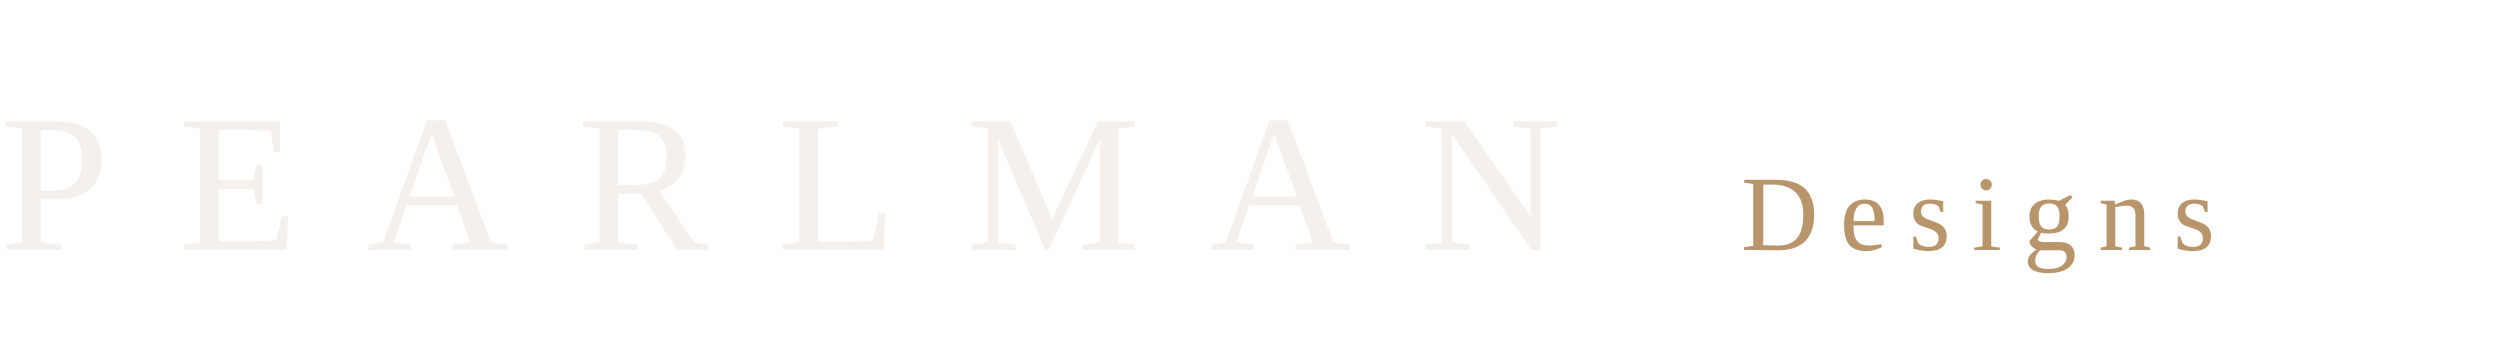
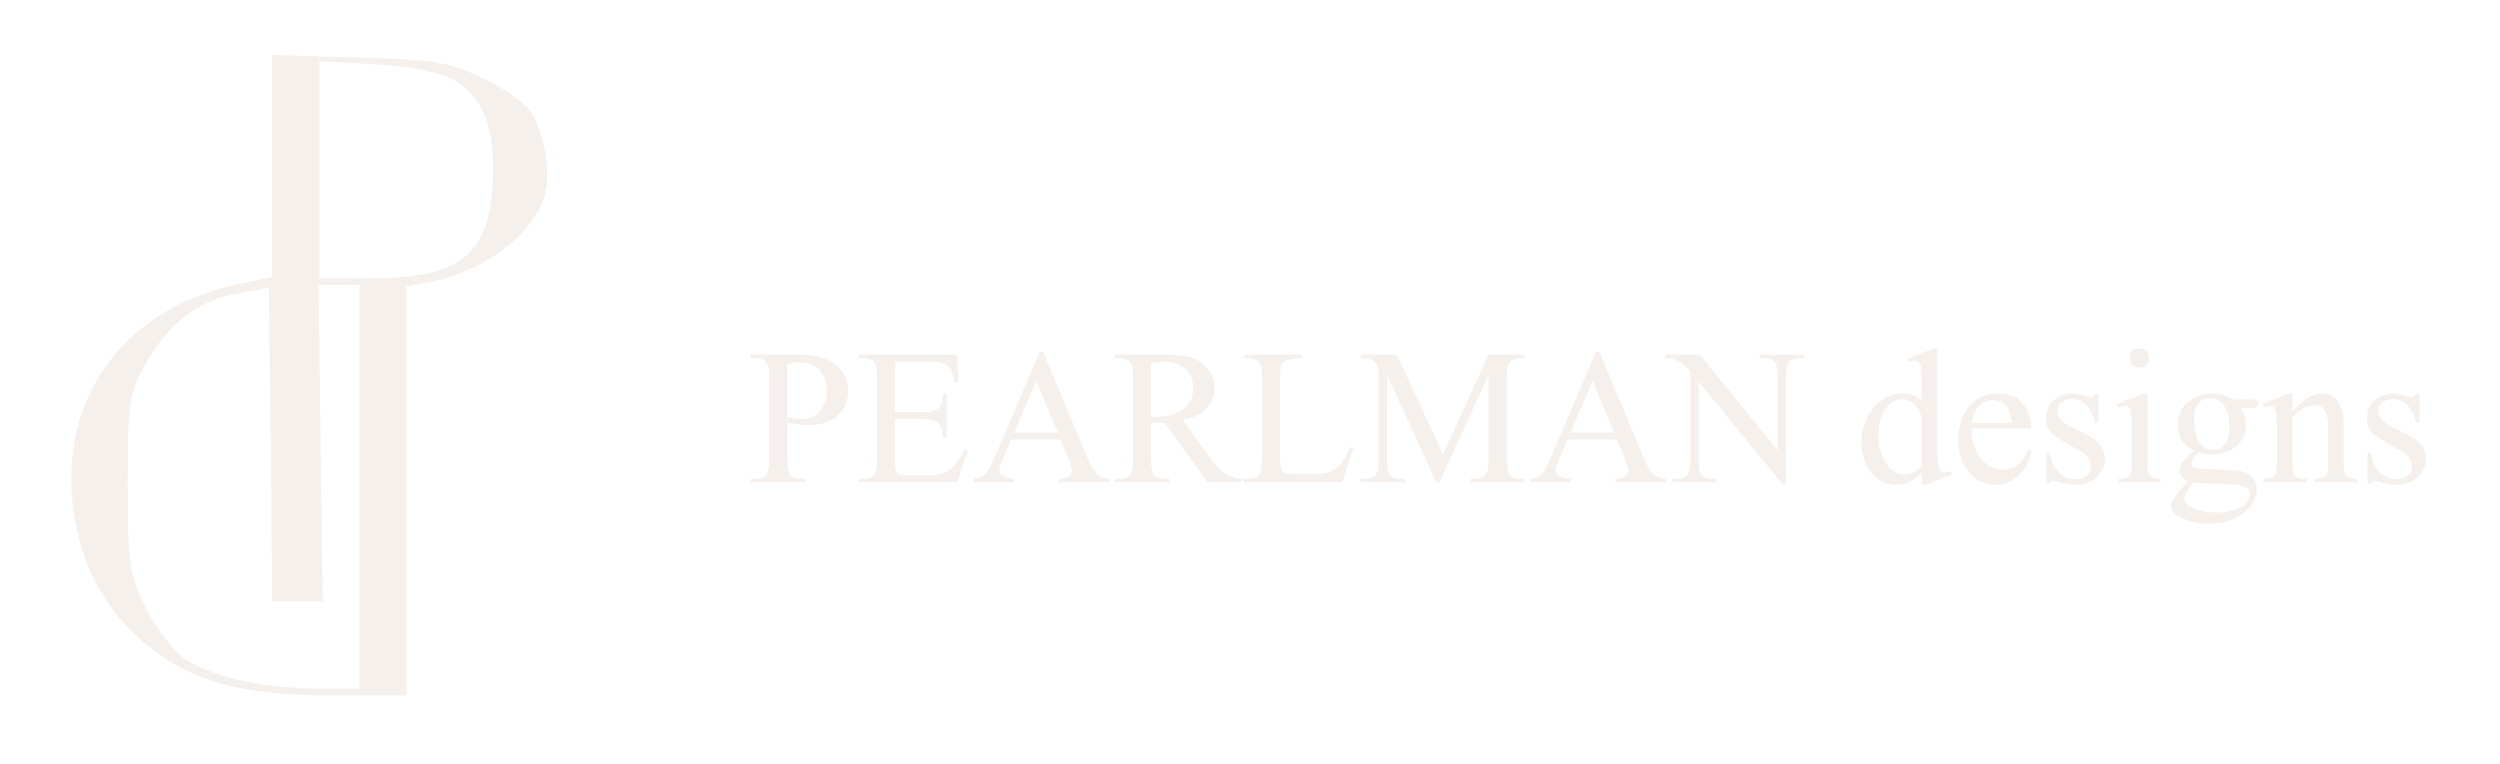
- <svg xmlns="http://www.w3.org/2000/svg" viewBox="0 0 280 40" fill="none">
-   <text x="0" y="28" font-family="Georgia, 'Times New Roman', serif" font-size="22" font-weight="400" letter-spacing="0.35em" fill="#f5f0eb">PEARLMAN</text>
-   <text x="195" y="28" font-family="Georgia, 'Times New Roman', serif" font-size="12" font-weight="400" letter-spacing="0.2em" fill="#b8956a">Designs</text>
+ <svg xmlns="http://www.w3.org/2000/svg" width="475" zoomAndPan="magnify" viewBox="235 215 475 145" height="145" preserveAspectRatio="xMidYMid meet" version="1.0">
+   <defs>
+     <g />
+   </defs>
+   <path fill="#f5f0eb" d="M 286.719 246.531 L 286.719 267.621 L 280.078 269.027 C 259.395 273.5 247.141 289.223 248.672 309.289 C 249.566 320.41 253.906 329.488 261.438 336.262 C 270.375 344.312 280.078 347.125 298.336 347.125 L 312.254 347.125 L 312.254 269.41 L 316.98 268.516 C 327.066 266.598 336.77 259.188 338.555 251.773 C 339.703 247.426 338.301 240.141 335.875 236.305 C 334.727 234.516 330.512 231.578 326.555 229.789 C 320.172 226.719 317.363 226.336 303.062 225.953 L 286.719 225.441 Z M 320.938 230.043 C 326.809 233.109 329.234 239.375 328.598 250.109 C 327.832 263.66 322.215 267.879 305.23 267.879 L 295.656 267.879 L 295.656 226.59 L 306.254 227.23 C 312.766 227.613 318.383 228.637 320.938 230.043 Z M 291.57 329.23 L 296.293 329.23 L 295.91 299.191 L 295.527 269.156 L 303.316 269.156 L 303.316 345.848 L 295.656 345.848 C 285.57 345.848 275.484 343.676 270.375 340.352 C 267.949 338.691 264.758 334.598 262.715 330.508 C 259.523 323.992 259.27 322.328 259.27 306.863 C 259.27 291.141 259.395 289.863 262.844 283.855 C 267.059 276.312 272.801 271.969 280.465 270.691 L 286.082 269.668 L 286.465 299.449 L 286.719 329.23 Z M 291.57 329.23 " fill-opacity="1" fill-rule="nonzero" />
+   <g fill="#f5f0eb" fill-opacity="1">
+     <g transform="translate(377.072, 306.6171)">
+       <g>
+         <path d="M 7.5 -11.344 L 7.5 -4.297 C 7.5 -2.68 7.723 -1.672 8.172 -1.266 C 8.629 -0.859 9.258 -0.656 10.062 -0.656 L 10.984 -0.656 L 10.984 0 L 0.609 0 L 0.609 -0.656 L 1.516 -0.656 C 2.523 -0.656 3.203 -0.906 3.547 -1.406 C 3.898 -1.914 4.078 -2.879 4.078 -4.297 L 4.078 -19.938 C 4.078 -21.551 3.852 -22.555 3.406 -22.953 C 2.957 -23.359 2.328 -23.562 1.516 -23.562 L 0.609 -23.562 L 0.609 -24.234 L 9.484 -24.234 C 12.836 -24.234 15.27 -23.578 16.781 -22.266 C 18.301 -20.961 19.062 -19.383 19.062 -17.531 C 19.062 -15.457 18.383 -13.82 17.031 -12.625 C 15.688 -11.438 13.867 -10.844 11.578 -10.844 C 10.41 -10.844 9.051 -11.008 7.5 -11.344 Z M 7.5 -22.438 L 7.5 -12.359 C 8.758 -12.117 9.738 -12 10.438 -12 C 11.875 -12 12.992 -12.535 13.797 -13.609 C 14.598 -14.68 15 -15.867 15 -17.172 C 15 -18.984 14.516 -20.367 13.547 -21.328 C 12.578 -22.297 11.344 -22.781 9.844 -22.781 C 9.238 -22.781 8.457 -22.664 7.5 -22.438 Z M 7.5 -22.438 " />
+       </g>
+     </g>
+   </g>
+   <g fill="#f5f0eb" fill-opacity="1">
+     <g transform="translate(397.4249, 306.6171)">
+       <g>
+         <path d="M 21.5 -6.078 L 19.422 0 L 0.75 0 L 0.75 -0.656 L 1.609 -0.656 C 2.461 -0.656 3.109 -0.875 3.547 -1.312 C 3.992 -1.75 4.219 -2.734 4.219 -4.266 L 4.219 -20 C 4.219 -21.645 4 -22.648 3.562 -23.016 C 3.133 -23.379 2.484 -23.562 1.609 -23.562 L 0.75 -23.562 L 0.75 -24.234 L 19.422 -24.234 L 19.688 -18.922 L 18.984 -18.922 C 18.672 -20.566 18.219 -21.641 17.625 -22.141 C 17.039 -22.648 15.93 -22.906 14.297 -22.906 L 7.641 -22.906 L 7.641 -13.328 L 12.969 -13.328 C 14.207 -13.328 15.129 -13.531 15.734 -13.938 C 16.348 -14.344 16.695 -15.312 16.781 -16.844 L 17.438 -16.844 L 17.438 -8.422 L 16.781 -8.422 C 16.625 -10.055 16.211 -11.062 15.547 -11.438 C 14.891 -11.82 14.031 -12.016 12.969 -12.016 L 7.641 -12.016 L 7.641 -4.031 C 7.641 -2.883 7.754 -2.145 7.984 -1.812 C 8.223 -1.488 8.781 -1.328 9.656 -1.328 L 13.75 -1.328 C 15.445 -1.328 16.773 -1.598 17.734 -2.141 C 18.691 -2.68 19.711 -3.992 20.797 -6.078 Z M 21.5 -6.078 " />
+       </g>
+     </g>
+   </g>
+   <g fill="#f5f0eb" fill-opacity="1">
+     <g transform="translate(419.767, 306.6171)">
+       <g>
+         <path d="M 26.016 0 L 16.453 0 L 16.453 -0.656 C 18.098 -0.738 18.922 -1.234 18.922 -2.141 C 18.922 -2.66 18.68 -3.488 18.203 -4.625 L 16.75 -8.109 L 7.359 -8.109 L 5.719 -4.297 C 5.312 -3.367 5.109 -2.66 5.109 -2.172 C 5.109 -1.297 6.047 -0.789 7.922 -0.656 L 7.922 0 L 0.281 0 L 0.281 -0.656 C 1.207 -0.82 1.891 -1.07 2.328 -1.406 C 2.773 -1.75 3.422 -2.895 4.266 -4.844 L 12.797 -24.781 L 13.406 -24.781 L 21.844 -4.625 C 22.426 -3.219 22.988 -2.223 23.531 -1.641 C 24.07 -1.055 24.898 -0.727 26.016 -0.656 Z M 16.234 -9.438 L 12.125 -19.219 L 7.922 -9.438 Z M 16.234 -9.438 " />
+       </g>
+     </g>
+   </g>
+   <g fill="#f5f0eb" fill-opacity="1">
+     <g transform="translate(446.1825, 306.6171)">
+       <g>
+         <path d="M 24.734 0 L 18.266 0 L 10.062 -11.328 C 9.457 -11.297 8.961 -11.281 8.578 -11.281 C 8.379 -11.281 8.031 -11.297 7.531 -11.328 L 7.531 -4.297 C 7.531 -2.68 7.75 -1.672 8.188 -1.266 C 8.633 -0.859 9.258 -0.656 10.062 -0.656 L 11 -0.656 L 11 0 L 0.625 0 L 0.625 -0.656 L 1.547 -0.656 C 2.547 -0.656 3.223 -0.914 3.578 -1.438 C 3.93 -1.957 4.109 -2.91 4.109 -4.297 L 4.109 -19.938 C 4.109 -21.539 3.883 -22.547 3.438 -22.953 C 2.988 -23.359 2.359 -23.562 1.547 -23.562 L 0.625 -23.562 L 0.625 -24.234 L 9.453 -24.234 C 11.617 -24.234 13.359 -24.094 14.672 -23.812 C 15.984 -23.531 17.117 -22.852 18.078 -21.781 C 19.047 -20.707 19.531 -19.441 19.531 -17.984 C 19.531 -14.734 17.539 -12.664 13.562 -11.781 L 18.562 -4.844 C 19.812 -3.125 20.867 -2.023 21.734 -1.547 C 22.609 -1.066 23.609 -0.77 24.734 -0.656 Z M 7.531 -22.531 L 7.531 -12.453 L 8.531 -12.453 C 10.664 -12.453 12.363 -12.91 13.625 -13.828 C 14.883 -14.754 15.516 -16.062 15.516 -17.75 C 15.516 -19.5 14.988 -20.789 13.938 -21.625 C 12.883 -22.457 11.68 -22.875 10.328 -22.875 C 9.18 -22.875 8.25 -22.758 7.531 -22.531 Z M 7.531 -22.531 " />
+       </g>
+     </g>
+   </g>
+   <g fill="#f5f0eb" fill-opacity="1">
+     <g transform="translate(470.5815, 306.6171)">
+       <g>
+         <path d="M 21.562 -6.578 L 19.484 0 L 0.734 0 L 0.734 -0.656 L 1.641 -0.656 C 2.66 -0.656 3.344 -0.914 3.688 -1.438 C 4.039 -1.957 4.219 -2.91 4.219 -4.297 L 4.219 -19.938 C 4.219 -21.551 3.988 -22.555 3.531 -22.953 C 3.082 -23.359 2.453 -23.562 1.641 -23.562 L 0.734 -23.562 L 0.734 -24.234 L 11.703 -24.234 L 11.703 -23.562 C 10.691 -23.562 9.883 -23.469 9.281 -23.281 C 8.688 -23.094 8.266 -22.805 8.016 -22.422 C 7.766 -22.035 7.641 -21.07 7.641 -19.531 L 7.641 -4.297 C 7.641 -3.086 7.816 -2.328 8.172 -2.016 C 8.523 -1.703 9.594 -1.547 11.375 -1.547 L 13.156 -1.547 C 14.594 -1.547 15.719 -1.629 16.531 -1.797 C 17.352 -1.973 18.125 -2.414 18.844 -3.125 C 19.57 -3.832 20.285 -5.023 20.984 -6.703 Z M 21.562 -6.578 " />
+       </g>
+     </g>
+   </g>
+   <g fill="#f5f0eb" fill-opacity="1">
+     <g transform="translate(492.9237, 306.6171)">
+       <g>
+         <path d="M 31.766 0 L 21.484 0 L 21.484 -0.656 L 22.328 -0.656 C 23.086 -0.656 23.707 -0.844 24.188 -1.219 C 24.664 -1.602 24.906 -2.598 24.906 -4.203 L 24.906 -20.391 L 15.562 0 L 14.969 0 L 5.609 -20.391 L 5.609 -4.203 C 5.609 -2.598 5.828 -1.602 6.266 -1.219 C 6.711 -0.844 7.352 -0.656 8.188 -0.656 L 9.047 -0.656 L 9.047 0 L 0.609 0 L 0.609 -0.656 L 1.469 -0.656 C 2.207 -0.656 2.816 -0.844 3.297 -1.219 C 3.785 -1.602 4.031 -2.598 4.031 -4.203 L 4.031 -20.031 C 4.031 -21.281 3.828 -22.18 3.422 -22.734 C 3.016 -23.285 2.078 -23.562 0.609 -23.562 L 0.609 -24.234 L 7.469 -24.234 L 16.25 -5.266 L 24.906 -24.234 L 31.766 -24.234 L 31.766 -23.562 L 30.922 -23.562 C 30.172 -23.562 29.551 -23.367 29.062 -22.984 C 28.582 -22.598 28.344 -21.613 28.344 -20.031 L 28.344 -4.203 C 28.344 -2.617 28.566 -1.629 29.016 -1.234 C 29.461 -0.848 30.098 -0.656 30.922 -0.656 L 31.766 -0.656 Z M 31.766 0 " />
+       </g>
+     </g>
+   </g>
+   <g fill="#f5f0eb" fill-opacity="1">
+     <g transform="translate(525.4558, 306.6171)">
+       <g>
+         <path d="M 26.016 0 L 16.453 0 L 16.453 -0.656 C 18.098 -0.738 18.922 -1.234 18.922 -2.141 C 18.922 -2.66 18.68 -3.488 18.203 -4.625 L 16.75 -8.109 L 7.359 -8.109 L 5.719 -4.297 C 5.312 -3.367 5.109 -2.66 5.109 -2.172 C 5.109 -1.297 6.047 -0.789 7.922 -0.656 L 7.922 0 L 0.281 0 L 0.281 -0.656 C 1.207 -0.82 1.891 -1.07 2.328 -1.406 C 2.773 -1.75 3.422 -2.895 4.266 -4.844 L 12.797 -24.781 L 13.406 -24.781 L 21.844 -4.625 C 22.426 -3.219 22.988 -2.223 23.531 -1.641 C 24.07 -1.055 24.898 -0.727 26.016 -0.656 Z M 16.234 -9.438 L 12.125 -19.219 L 7.922 -9.438 Z M 16.234 -9.438 " />
+       </g>
+     </g>
+   </g>
+   <g fill="#f5f0eb" fill-opacity="1">
+     <g transform="translate(551.8712, 306.6171)">
+       <g>
+         <path d="M 25.906 -23.562 L 25.047 -23.562 C 24.016 -23.562 23.328 -23.305 22.984 -22.797 C 22.648 -22.297 22.484 -21.375 22.484 -20.031 L 22.484 0.391 L 21.828 0.391 L 5.859 -19.109 L 5.859 -4.203 C 5.859 -2.609 6.078 -1.617 6.516 -1.234 C 6.953 -0.848 7.594 -0.656 8.438 -0.656 L 9.281 -0.656 L 9.281 0 L 0.859 0 L 0.859 -0.656 L 1.688 -0.656 C 2.438 -0.656 3.055 -0.844 3.547 -1.219 C 4.047 -1.602 4.297 -2.598 4.297 -4.203 L 4.297 -21.047 C 3.484 -21.992 2.719 -22.648 2 -23.016 C 1.281 -23.379 0.453 -23.562 -0.484 -23.562 L -0.484 -24.234 L 6.094 -24.234 L 20.891 -6.047 L 20.891 -20.031 C 20.891 -21.613 20.664 -22.598 20.219 -22.984 C 19.781 -23.367 19.145 -23.562 18.312 -23.562 L 17.469 -23.562 L 17.469 -24.234 L 25.906 -24.234 Z M 25.906 -23.562 " />
+       </g>
+     </g>
+   </g>
+   <g fill="#f5f0eb" fill-opacity="1">
+     <g transform="translate(578.2867, 306.6171)">
+       <g />
+     </g>
+   </g>
+   <g fill="#f5f0eb" fill-opacity="1">
+     <g transform="translate(587.4346, 306.6171)">
+       <g>
+         <path d="M 18.375 -1.516 L 13.516 0.5 L 12.703 0.5 L 12.703 -1.844 C 11.211 -0.281 9.609 0.5 7.891 0.5 C 5.828 0.5 4.195 -0.32 3 -1.969 C 1.812 -3.625 1.219 -5.469 1.219 -7.5 C 1.219 -9.719 1.914 -11.832 3.312 -13.844 C 4.719 -15.852 6.66 -16.859 9.141 -16.859 C 10.566 -16.859 11.754 -16.398 12.703 -15.484 L 12.703 -18.516 C 12.703 -20.504 12.613 -21.758 12.438 -22.281 C 12.27 -22.801 11.938 -23.062 11.438 -23.062 C 11.125 -23.062 10.711 -22.969 10.203 -22.781 L 9.969 -23.406 L 14.844 -25.406 L 15.641 -25.406 L 15.641 -6.484 C 15.641 -4.672 15.723 -3.441 15.891 -2.797 C 16.055 -2.16 16.395 -1.844 16.906 -1.844 C 17.219 -1.844 17.645 -1.941 18.188 -2.141 Z M 12.703 -3.078 L 12.703 -11.516 C 12.703 -12.66 12.32 -13.648 11.562 -14.484 C 10.812 -15.328 9.93 -15.75 8.922 -15.75 C 7.723 -15.75 6.68 -15.156 5.797 -13.969 C 4.922 -12.781 4.484 -11.098 4.484 -8.922 C 4.484 -6.891 4.938 -5.141 5.844 -3.672 C 6.758 -2.203 8 -1.469 9.562 -1.469 C 10.633 -1.469 11.68 -2.004 12.703 -3.078 Z M 12.703 -3.078 " />
+       </g>
+     </g>
+   </g>
+   <g fill="#f5f0eb" fill-opacity="1">
+     <g transform="translate(605.7306, 306.6171)">
+       <g>
+         <path d="M 15.203 -5.969 C 14.922 -4.113 14.145 -2.57 12.875 -1.344 C 11.602 -0.113 10.145 0.5 8.5 0.5 C 6.375 0.5 4.648 -0.312 3.328 -1.938 C 2.016 -3.562 1.359 -5.57 1.359 -7.969 C 1.359 -10.582 2.031 -12.719 3.375 -14.375 C 4.727 -16.031 6.578 -16.859 8.922 -16.859 C 11.035 -16.859 12.609 -16.188 13.641 -14.844 C 14.68 -13.5 15.203 -11.953 15.203 -10.203 L 3.891 -10.203 C 3.891 -7.984 4.43 -6.129 5.516 -4.641 C 6.609 -3.148 8.055 -2.406 9.859 -2.406 C 12.078 -2.406 13.672 -3.711 14.641 -6.328 Z M 11.469 -11.234 C 11.312 -14.141 10.129 -15.594 7.922 -15.594 C 6.836 -15.594 5.926 -15.18 5.188 -14.359 C 4.445 -13.547 4.016 -12.504 3.891 -11.234 Z M 11.469 -11.234 " />
+       </g>
+     </g>
+   </g>
+   <g fill="#f5f0eb" fill-opacity="1">
+     <g transform="translate(621.9696, 306.6171)">
+       <g>
+         <path d="M 2.453 0.25 L 1.859 0.25 L 1.859 -5.594 L 2.453 -5.594 C 3.117 -2.238 4.812 -0.562 7.531 -0.562 C 8.227 -0.562 8.863 -0.77 9.438 -1.188 C 10.02 -1.613 10.312 -2.223 10.312 -3.016 C 10.312 -4.004 9.801 -4.883 8.781 -5.656 C 7.238 -6.438 5.332 -7.566 3.062 -9.047 C 2.207 -9.859 1.781 -10.879 1.781 -12.109 C 1.781 -13.516 2.25 -14.656 3.188 -15.531 C 4.133 -16.406 5.32 -16.844 6.75 -16.844 C 7.363 -16.844 8.145 -16.707 9.094 -16.438 C 9.676 -16.258 10.082 -16.172 10.312 -16.172 C 10.625 -16.172 10.895 -16.395 11.125 -16.844 L 11.719 -16.844 L 11.719 -11.281 L 11.125 -11.281 C 10.352 -14.289 8.875 -15.797 6.688 -15.797 C 6.008 -15.797 5.375 -15.609 4.781 -15.234 C 4.188 -14.867 3.891 -14.348 3.891 -13.672 C 3.891 -12.391 4.832 -11.297 6.719 -10.391 L 9.328 -9.141 C 11.742 -7.973 12.953 -6.414 12.953 -4.469 C 12.953 -3.07 12.422 -1.895 11.359 -0.938 C 10.297 0.02 9.004 0.5 7.484 0.5 C 6.461 0.5 5.32 0.316 4.062 -0.047 C 3.645 -0.16 3.316 -0.219 3.078 -0.219 C 2.816 -0.219 2.609 -0.062 2.453 0.25 Z M 2.453 0.25 " />
+       </g>
+     </g>
+   </g>
+   <g fill="#f5f0eb" fill-opacity="1">
+     <g transform="translate(636.2057, 306.6171)">
+       <g>
+         <path d="M 7.109 -23.609 C 7.109 -22.391 6.508 -21.781 5.312 -21.781 C 4.094 -21.781 3.484 -22.391 3.484 -23.609 C 3.484 -24.805 4.094 -25.406 5.312 -25.406 C 6.508 -25.406 7.109 -24.805 7.109 -23.609 Z M 9.266 0 L 1.328 0 L 1.328 -0.656 C 2.328 -0.656 2.988 -0.852 3.312 -1.25 C 3.645 -1.645 3.812 -2.457 3.812 -3.688 L 3.812 -10 C 3.812 -11.895 3.742 -13.113 3.609 -13.656 C 3.484 -14.195 3.125 -14.469 2.531 -14.469 C 2.195 -14.469 1.797 -14.379 1.328 -14.203 L 1.062 -14.844 L 6.016 -16.844 L 6.797 -16.844 L 6.797 -3.688 C 6.797 -2.469 6.957 -1.656 7.281 -1.25 C 7.613 -0.852 8.273 -0.656 9.266 -0.656 Z M 9.266 0 " />
+       </g>
+     </g>
+   </g>
+   <g fill="#f5f0eb" fill-opacity="1">
+     <g transform="translate(646.3686, 306.6171)">
+       <g>
+         <path d="M 14.328 -14.109 C 14.992 -13.234 15.328 -12.133 15.328 -10.812 C 15.328 -9.188 14.719 -7.852 13.5 -6.812 C 12.281 -5.781 10.738 -5.266 8.875 -5.266 C 8.062 -5.266 7.238 -5.383 6.406 -5.625 C 5.508 -4.852 5.062 -4.172 5.062 -3.578 C 5.062 -3.172 5.297 -2.891 5.766 -2.734 C 6.242 -2.586 7.32 -2.492 9 -2.453 C 11.219 -2.398 12.844 -2.312 13.875 -2.188 C 14.914 -2.062 15.766 -1.691 16.422 -1.078 C 17.086 -0.473 17.422 0.383 17.422 1.5 C 17.422 2.5 17.035 3.5 16.266 4.5 C 15.492 5.508 14.414 6.328 13.031 6.953 C 11.656 7.578 10.062 7.891 8.25 7.891 C 6.312 7.891 4.633 7.523 3.219 6.797 C 1.801 6.078 1.094 5.305 1.094 4.484 C 1.094 4.047 1.332 3.492 1.812 2.828 C 2.301 2.16 3.148 1.164 4.359 -0.156 C 3.234 -0.82 2.672 -1.477 2.672 -2.125 C 2.672 -3.102 3.617 -4.383 5.516 -5.969 C 3.441 -6.977 2.406 -8.629 2.406 -10.922 C 2.406 -12.805 3.082 -14.266 4.438 -15.297 C 5.801 -16.328 7.301 -16.844 8.938 -16.844 C 10.5 -16.844 11.852 -16.461 13 -15.703 L 16.453 -15.703 C 17.047 -15.703 17.391 -15.656 17.484 -15.562 C 17.586 -15.477 17.641 -15.27 17.641 -14.938 C 17.641 -14.551 17.586 -14.316 17.484 -14.234 C 17.379 -14.148 17.035 -14.109 16.453 -14.109 Z M 12.203 -10.375 C 12.203 -12.426 11.82 -13.875 11.062 -14.719 C 10.312 -15.562 9.504 -15.984 8.641 -15.984 C 6.555 -15.984 5.516 -14.555 5.516 -11.703 C 5.516 -10.023 5.836 -8.676 6.484 -7.656 C 7.141 -6.645 8.008 -6.141 9.094 -6.141 C 11.164 -6.141 12.203 -7.551 12.203 -10.375 Z M 5.344 0 C 4.207 1.477 3.641 2.523 3.641 3.141 C 3.641 3.555 3.848 3.957 4.266 4.344 C 4.691 4.738 5.379 5.07 6.328 5.344 C 7.285 5.613 8.457 5.75 9.844 5.75 C 11.477 5.75 12.93 5.445 14.203 4.844 C 15.484 4.25 16.125 3.363 16.125 2.188 C 16.125 1.57 15.805 1.129 15.172 0.859 C 14.535 0.598 13.316 0.445 11.516 0.406 C 8.828 0.344 6.77 0.207 5.344 0 Z M 5.344 0 " />
+       </g>
+     </g>
+   </g>
+   <g fill="#f5f0eb" fill-opacity="1">
+     <g transform="translate(664.6646, 306.6171)">
+       <g>
+         <path d="M 18.141 0 L 10.047 0 L 10.047 -0.656 L 10.375 -0.656 C 10.977 -0.656 11.461 -0.758 11.828 -0.969 C 12.203 -1.176 12.438 -1.438 12.531 -1.75 C 12.633 -2.062 12.688 -2.707 12.688 -3.688 L 12.688 -10.391 C 12.688 -13.223 11.844 -14.641 10.156 -14.641 C 8.738 -14.641 7.328 -13.867 5.922 -12.328 L 5.922 -3.688 C 5.922 -2.477 6.062 -1.672 6.344 -1.266 C 6.625 -0.859 7.367 -0.656 8.578 -0.656 L 8.578 0 L 0.484 0 L 0.484 -0.656 L 0.844 -0.656 C 1.676 -0.656 2.238 -0.875 2.531 -1.312 C 2.82 -1.75 2.969 -2.539 2.969 -3.688 L 2.969 -9.766 C 2.969 -11.711 2.883 -12.984 2.719 -13.578 C 2.562 -14.172 2.211 -14.469 1.672 -14.469 C 1.336 -14.469 0.941 -14.379 0.484 -14.203 L 0.219 -14.844 L 5.141 -16.844 L 5.922 -16.844 L 5.922 -13.391 C 7.828 -15.691 9.648 -16.844 11.391 -16.844 C 14.211 -16.844 15.625 -14.785 15.625 -10.672 L 15.625 -3.688 C 15.625 -2.539 15.766 -1.75 16.047 -1.312 C 16.328 -0.875 17.023 -0.656 18.141 -0.656 Z M 18.141 0 " />
+       </g>
+     </g>
+   </g>
+   <g fill="#f5f0eb" fill-opacity="1">
+     <g transform="translate(682.9605, 306.6171)">
+       <g>
+         <path d="M 2.453 0.25 L 1.859 0.25 L 1.859 -5.594 L 2.453 -5.594 C 3.117 -2.238 4.812 -0.562 7.531 -0.562 C 8.227 -0.562 8.863 -0.77 9.438 -1.188 C 10.02 -1.613 10.312 -2.223 10.312 -3.016 C 10.312 -4.004 9.801 -4.883 8.781 -5.656 C 7.238 -6.438 5.332 -7.566 3.062 -9.047 C 2.207 -9.859 1.781 -10.879 1.781 -12.109 C 1.781 -13.516 2.25 -14.656 3.188 -15.531 C 4.133 -16.406 5.32 -16.844 6.75 -16.844 C 7.363 -16.844 8.145 -16.707 9.094 -16.438 C 9.676 -16.258 10.082 -16.172 10.312 -16.172 C 10.625 -16.172 10.895 -16.395 11.125 -16.844 L 11.719 -16.844 L 11.719 -11.281 L 11.125 -11.281 C 10.352 -14.289 8.875 -15.797 6.688 -15.797 C 6.008 -15.797 5.375 -15.609 4.781 -15.234 C 4.188 -14.867 3.891 -14.348 3.891 -13.672 C 3.891 -12.391 4.832 -11.297 6.719 -10.391 L 9.328 -9.141 C 11.742 -7.973 12.953 -6.414 12.953 -4.469 C 12.953 -3.07 12.422 -1.895 11.359 -0.938 C 10.297 0.02 9.004 0.5 7.484 0.5 C 6.461 0.5 5.32 0.316 4.062 -0.047 C 3.645 -0.16 3.316 -0.219 3.078 -0.219 C 2.816 -0.219 2.609 -0.062 2.453 0.25 Z M 2.453 0.25 " />
+       </g>
+     </g>
+   </g>
</svg>
